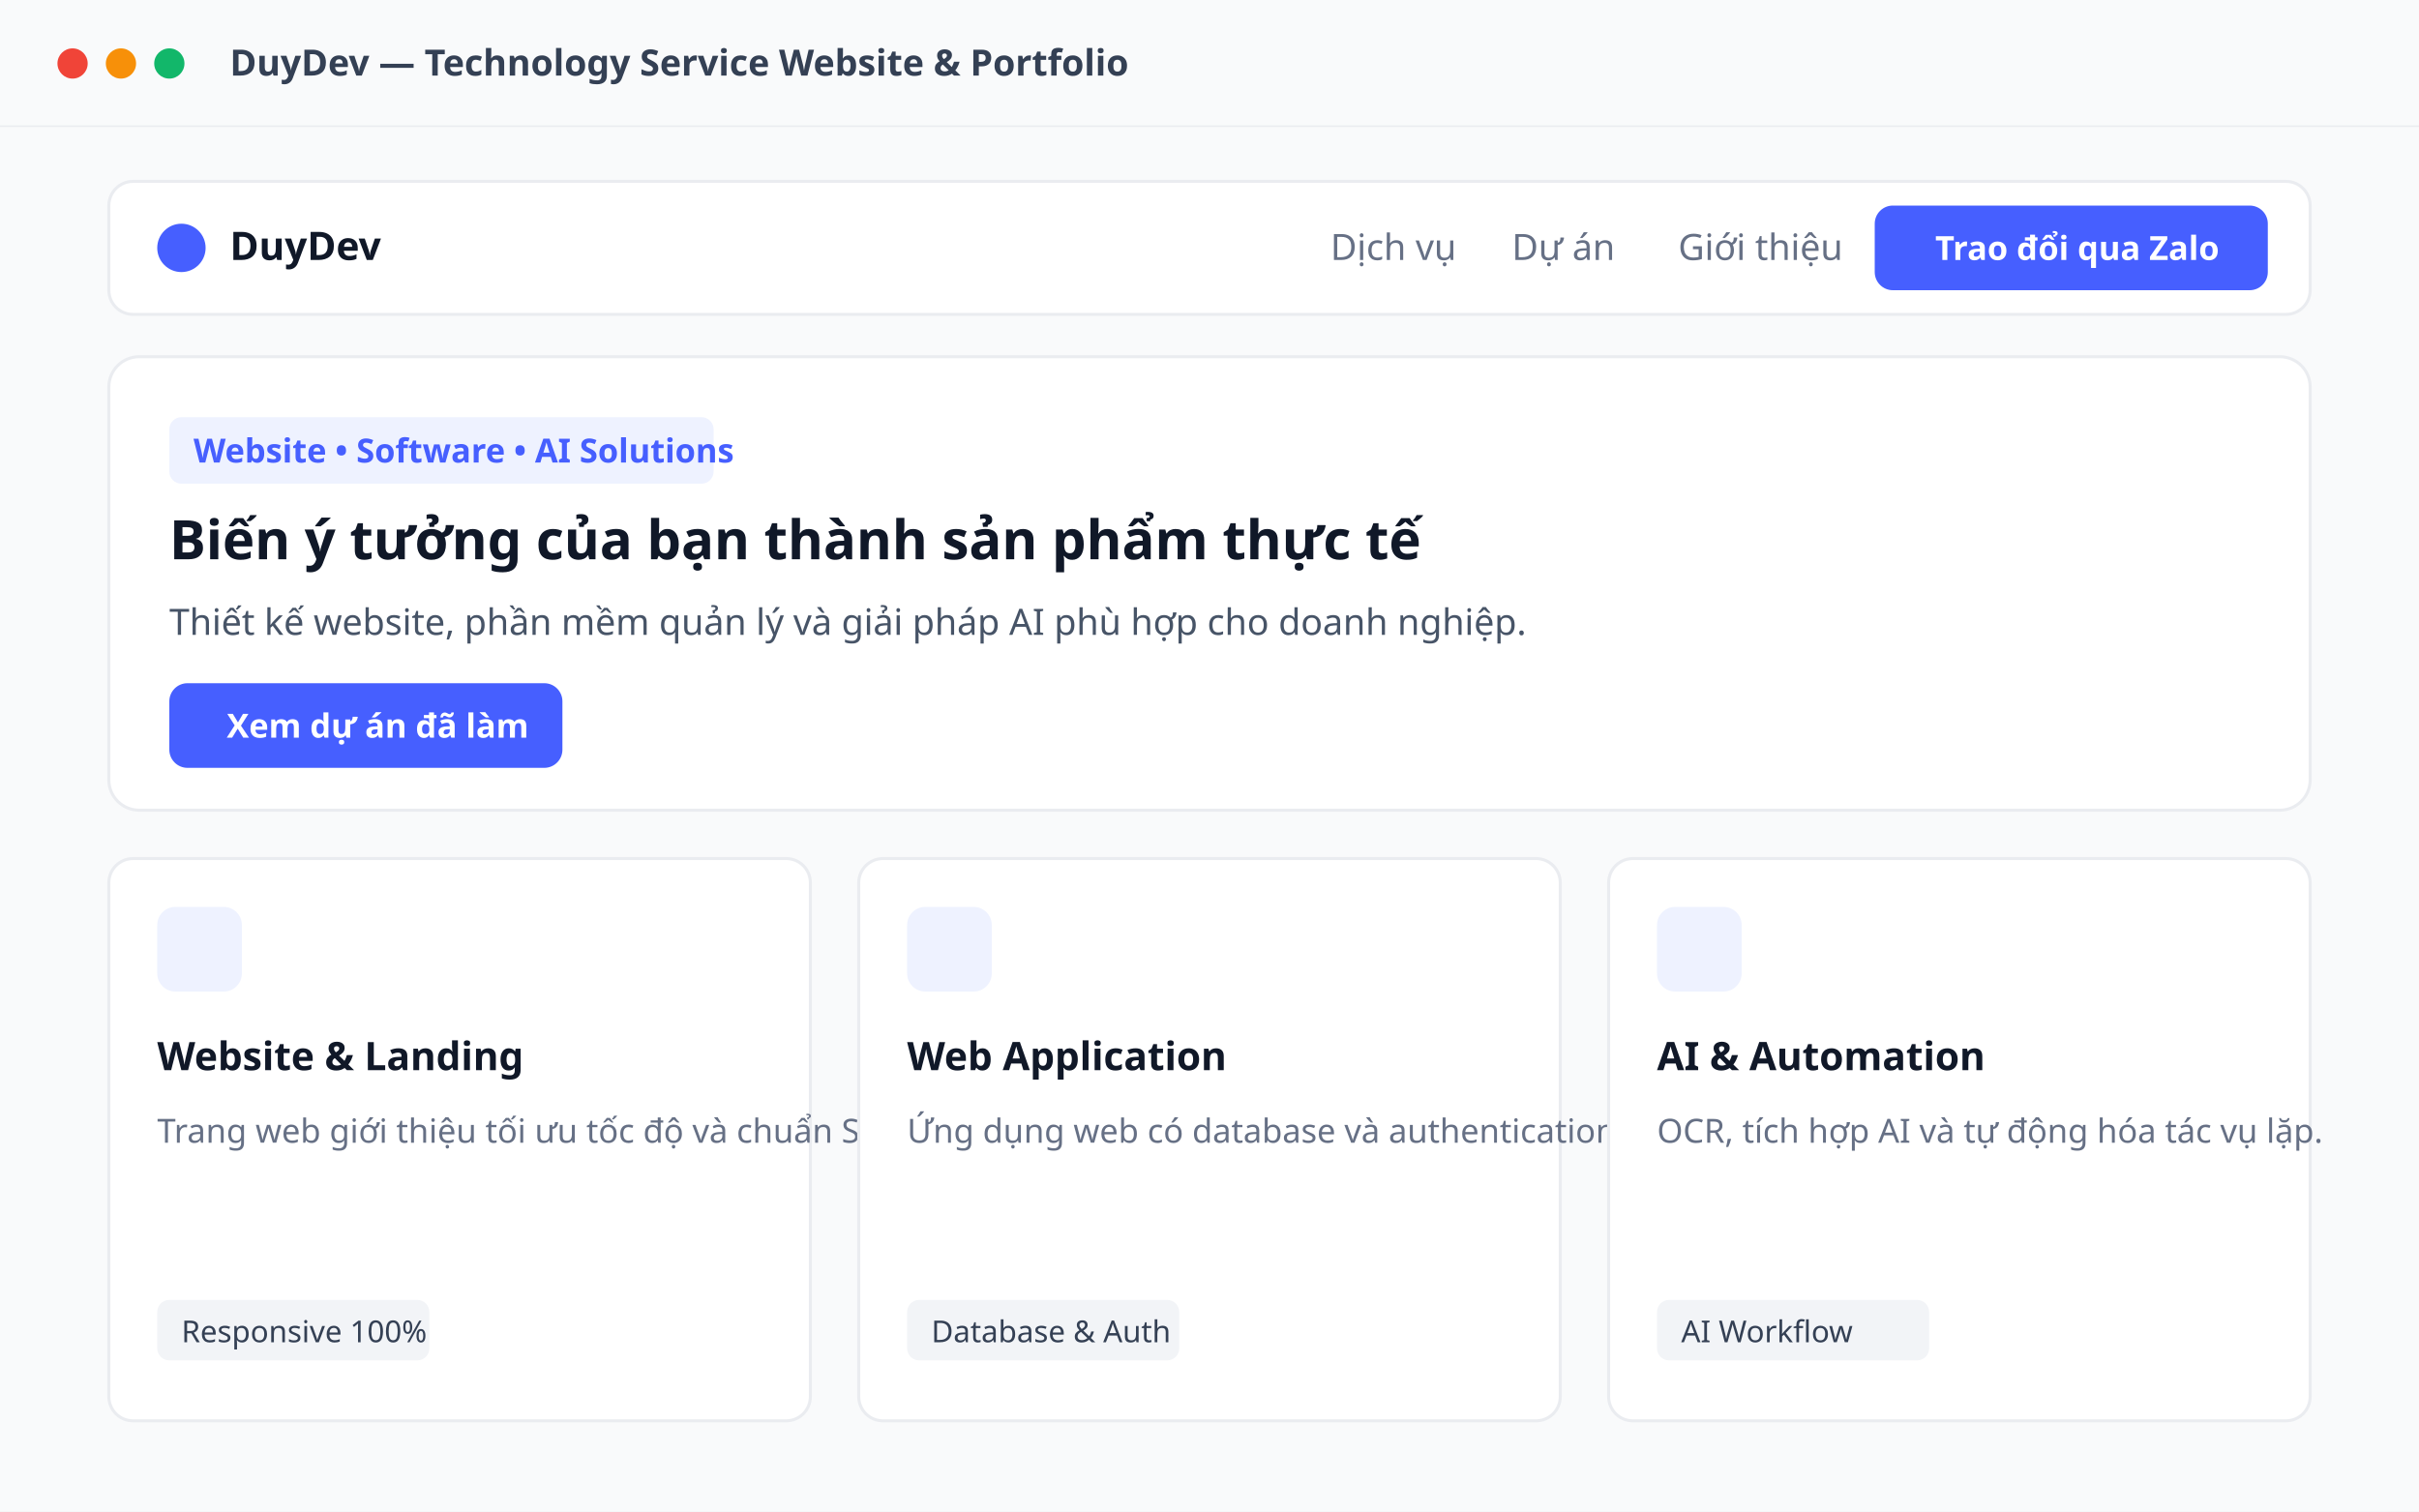
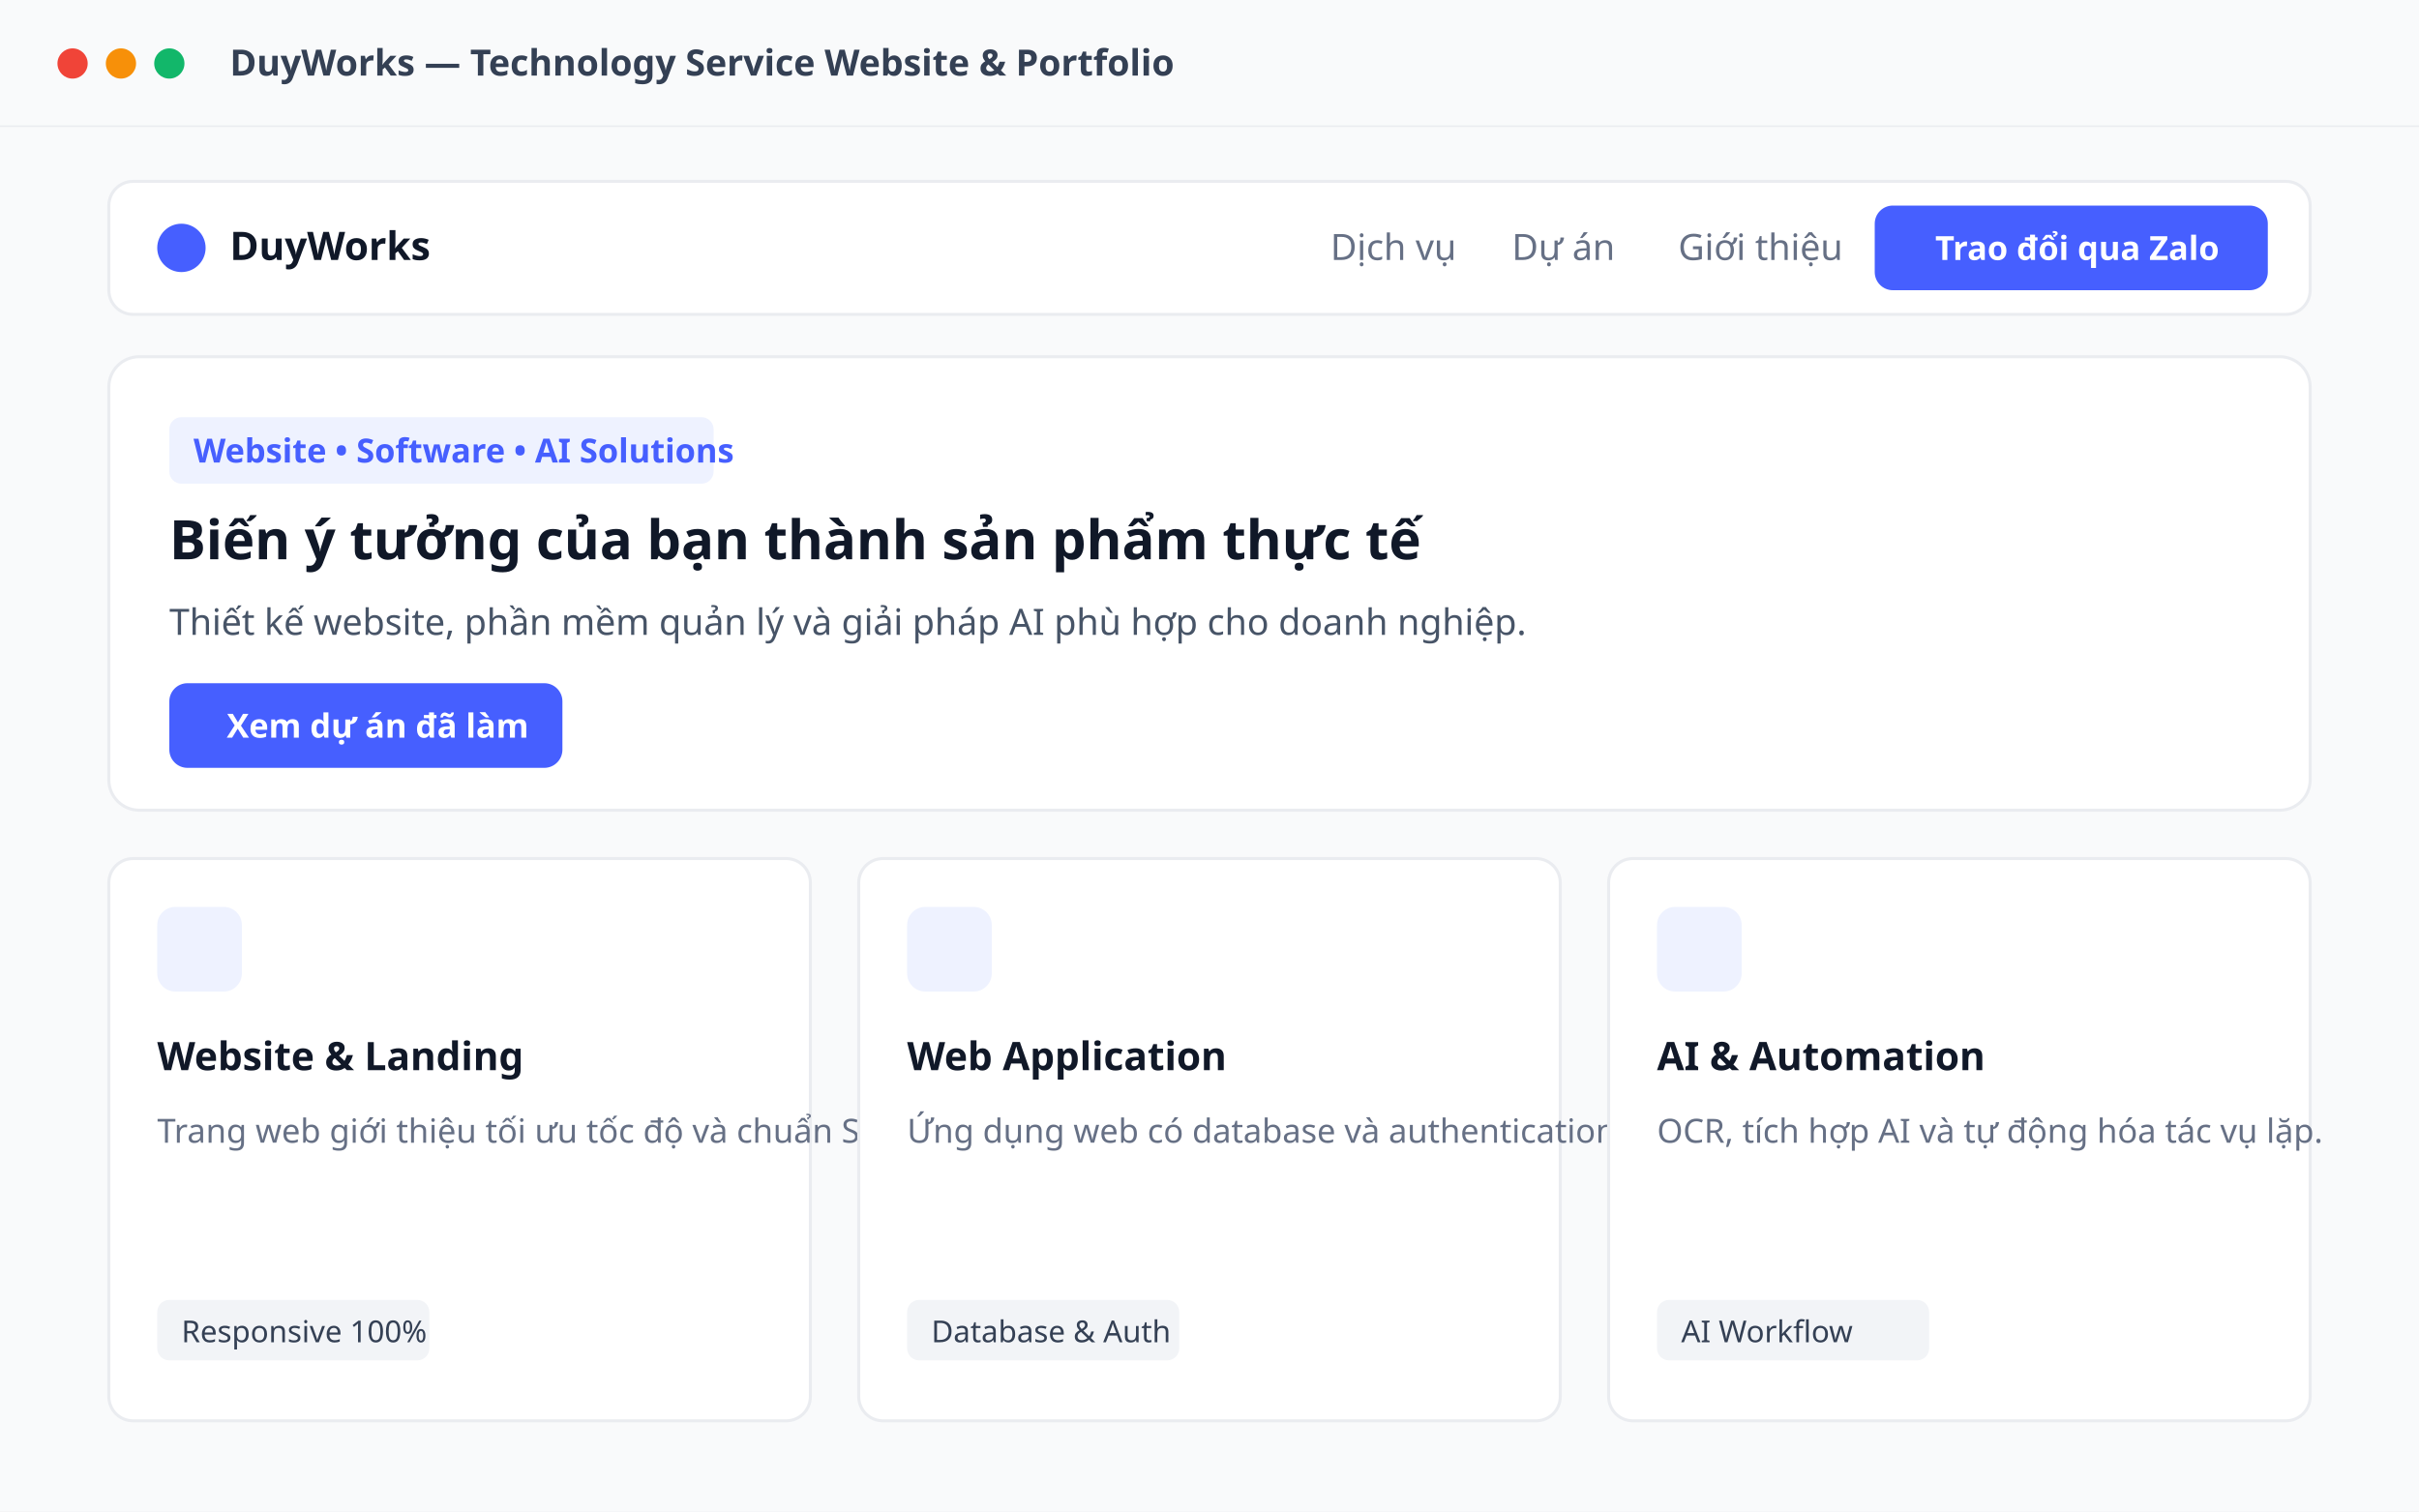
<svg xmlns="http://www.w3.org/2000/svg" width="800" height="500" viewBox="0 0 800 500" fill="none">
  <rect width="800" height="500" rx="12" fill="#FFFFFF" />
  <rect x="0.5" y="0.5" width="799" height="499" rx="11.5" stroke="#EAECF0" />
  <rect width="800" height="42" rx="12 12 0 0" fill="#F9FAFB" />
  <line x1="0" y1="42" x2="800" y2="42" stroke="#EAECF0" />
  <circle cx="24" cy="21" r="5" fill="#F04438" />
  <circle cx="40" cy="21" r="5" fill="#F79009" />
  <circle cx="56" cy="21" r="5" fill="#12B76A" />
-   <text x="76" y="25" font-family="system-ui, sans-serif" font-size="12" font-weight="600" fill="#344054">DuyDev — Technology Service Website &amp; Portfolio</text>
+   <text x="76" y="25" font-family="system-ui, sans-serif" font-size="12" font-weight="600" fill="#344054">DuyWorks — Technology Service Website &amp; Portfolio</text>
  <rect x="0" y="42" width="800" height="458" fill="#F9FAFB" />
  <rect x="36" y="60" width="728" height="44" rx="8" fill="#FFFFFF" stroke="#EAECF0" />
  <circle cx="60" cy="82" r="8" fill="#465FFF" />
-   <text x="76" y="86" font-family="system-ui, sans-serif" font-size="13" font-weight="700" fill="#101828">DuyDev</text>
+   <text x="76" y="86" font-family="system-ui, sans-serif" font-size="13" font-weight="700" fill="#101828">DuyWorks</text>
  <text x="440" y="86" font-family="system-ui, sans-serif" font-size="12" fill="#667085">Dịch vụ</text>
  <text x="500" y="86" font-family="system-ui, sans-serif" font-size="12" fill="#667085">Dự án</text>
  <text x="555" y="86" font-family="system-ui, sans-serif" font-size="12" fill="#667085">Giới thiệu</text>
  <rect x="620" y="68" width="130" height="28" rx="6" fill="#465FFF" />
  <text x="640" y="86" font-family="system-ui, sans-serif" font-size="11" font-weight="600" fill="#FFFFFF">Trao đổi qua Zalo</text>
  <rect x="36" y="118" width="728" height="150" rx="10" fill="#FFFFFF" stroke="#EAECF0" />
  <rect x="56" y="138" width="180" height="22" rx="4" fill="#EEF2FF" />
  <text x="64" y="153" font-family="system-ui, sans-serif" font-size="11" font-weight="600" fill="#465FFF">Website • Software • AI Solutions</text>
  <text x="56" y="185" font-family="system-ui, sans-serif" font-size="18" font-weight="700" fill="#101828">Biến ý tưởng của bạn thành sản phẩm thực tế</text>
  <text x="56" y="210" font-family="system-ui, sans-serif" font-size="12" fill="#475467">Thiết kế website, phần mềm quản lý và giải pháp AI phù hợp cho doanh nghiệp.</text>
  <rect x="56" y="226" width="130" height="28" rx="6" fill="#465FFF" />
  <text x="75" y="244" font-family="system-ui, sans-serif" font-size="11" font-weight="600" fill="#FFFFFF">Xem dự án đã làm</text>
  <g transform="translate(36, 284)">
    <rect width="232" height="186" rx="8" fill="#FFFFFF" stroke="#EAECF0" />
    <rect x="16" y="16" width="28" height="28" rx="6" fill="#EEF2FF" />
    <text x="16" y="70" font-family="system-ui, sans-serif" font-size="13" font-weight="700" fill="#101828">Website &amp; Landing</text>
    <text x="16" y="94" font-family="system-ui, sans-serif" font-size="11" fill="#667085">Trang web giới thiệu tối ưu tốc độ và chuẩn SEO.</text>
    <rect x="16" y="146" width="90" height="20" rx="4" fill="#F2F4F7" />
    <text x="24" y="160" font-family="system-ui, sans-serif" font-size="10" fill="#344054">Responsive 100%</text>
  </g>
  <g transform="translate(284, 284)">
    <rect width="232" height="186" rx="8" fill="#FFFFFF" stroke="#EAECF0" />
    <rect x="16" y="16" width="28" height="28" rx="6" fill="#EEF2FF" />
    <text x="16" y="70" font-family="system-ui, sans-serif" font-size="13" font-weight="700" fill="#101828">Web Application</text>
    <text x="16" y="94" font-family="system-ui, sans-serif" font-size="11" fill="#667085">Ứng dụng web có database và authentication.</text>
    <rect x="16" y="146" width="90" height="20" rx="4" fill="#F2F4F7" />
    <text x="24" y="160" font-family="system-ui, sans-serif" font-size="10" fill="#344054">Database &amp; Auth</text>
  </g>
  <g transform="translate(532, 284)">
    <rect width="232" height="186" rx="8" fill="#FFFFFF" stroke="#EAECF0" />
    <rect x="16" y="16" width="28" height="28" rx="6" fill="#EEF2FF" />
    <text x="16" y="70" font-family="system-ui, sans-serif" font-size="13" font-weight="700" fill="#101828">AI &amp; Automation</text>
    <text x="16" y="94" font-family="system-ui, sans-serif" font-size="11" fill="#667085">OCR, tích hợp AI và tự động hóa tác vụ lặp.</text>
    <rect x="16" y="146" width="90" height="20" rx="4" fill="#F2F4F7" />
    <text x="24" y="160" font-family="system-ui, sans-serif" font-size="10" fill="#344054">AI Workflow</text>
  </g>
</svg>
